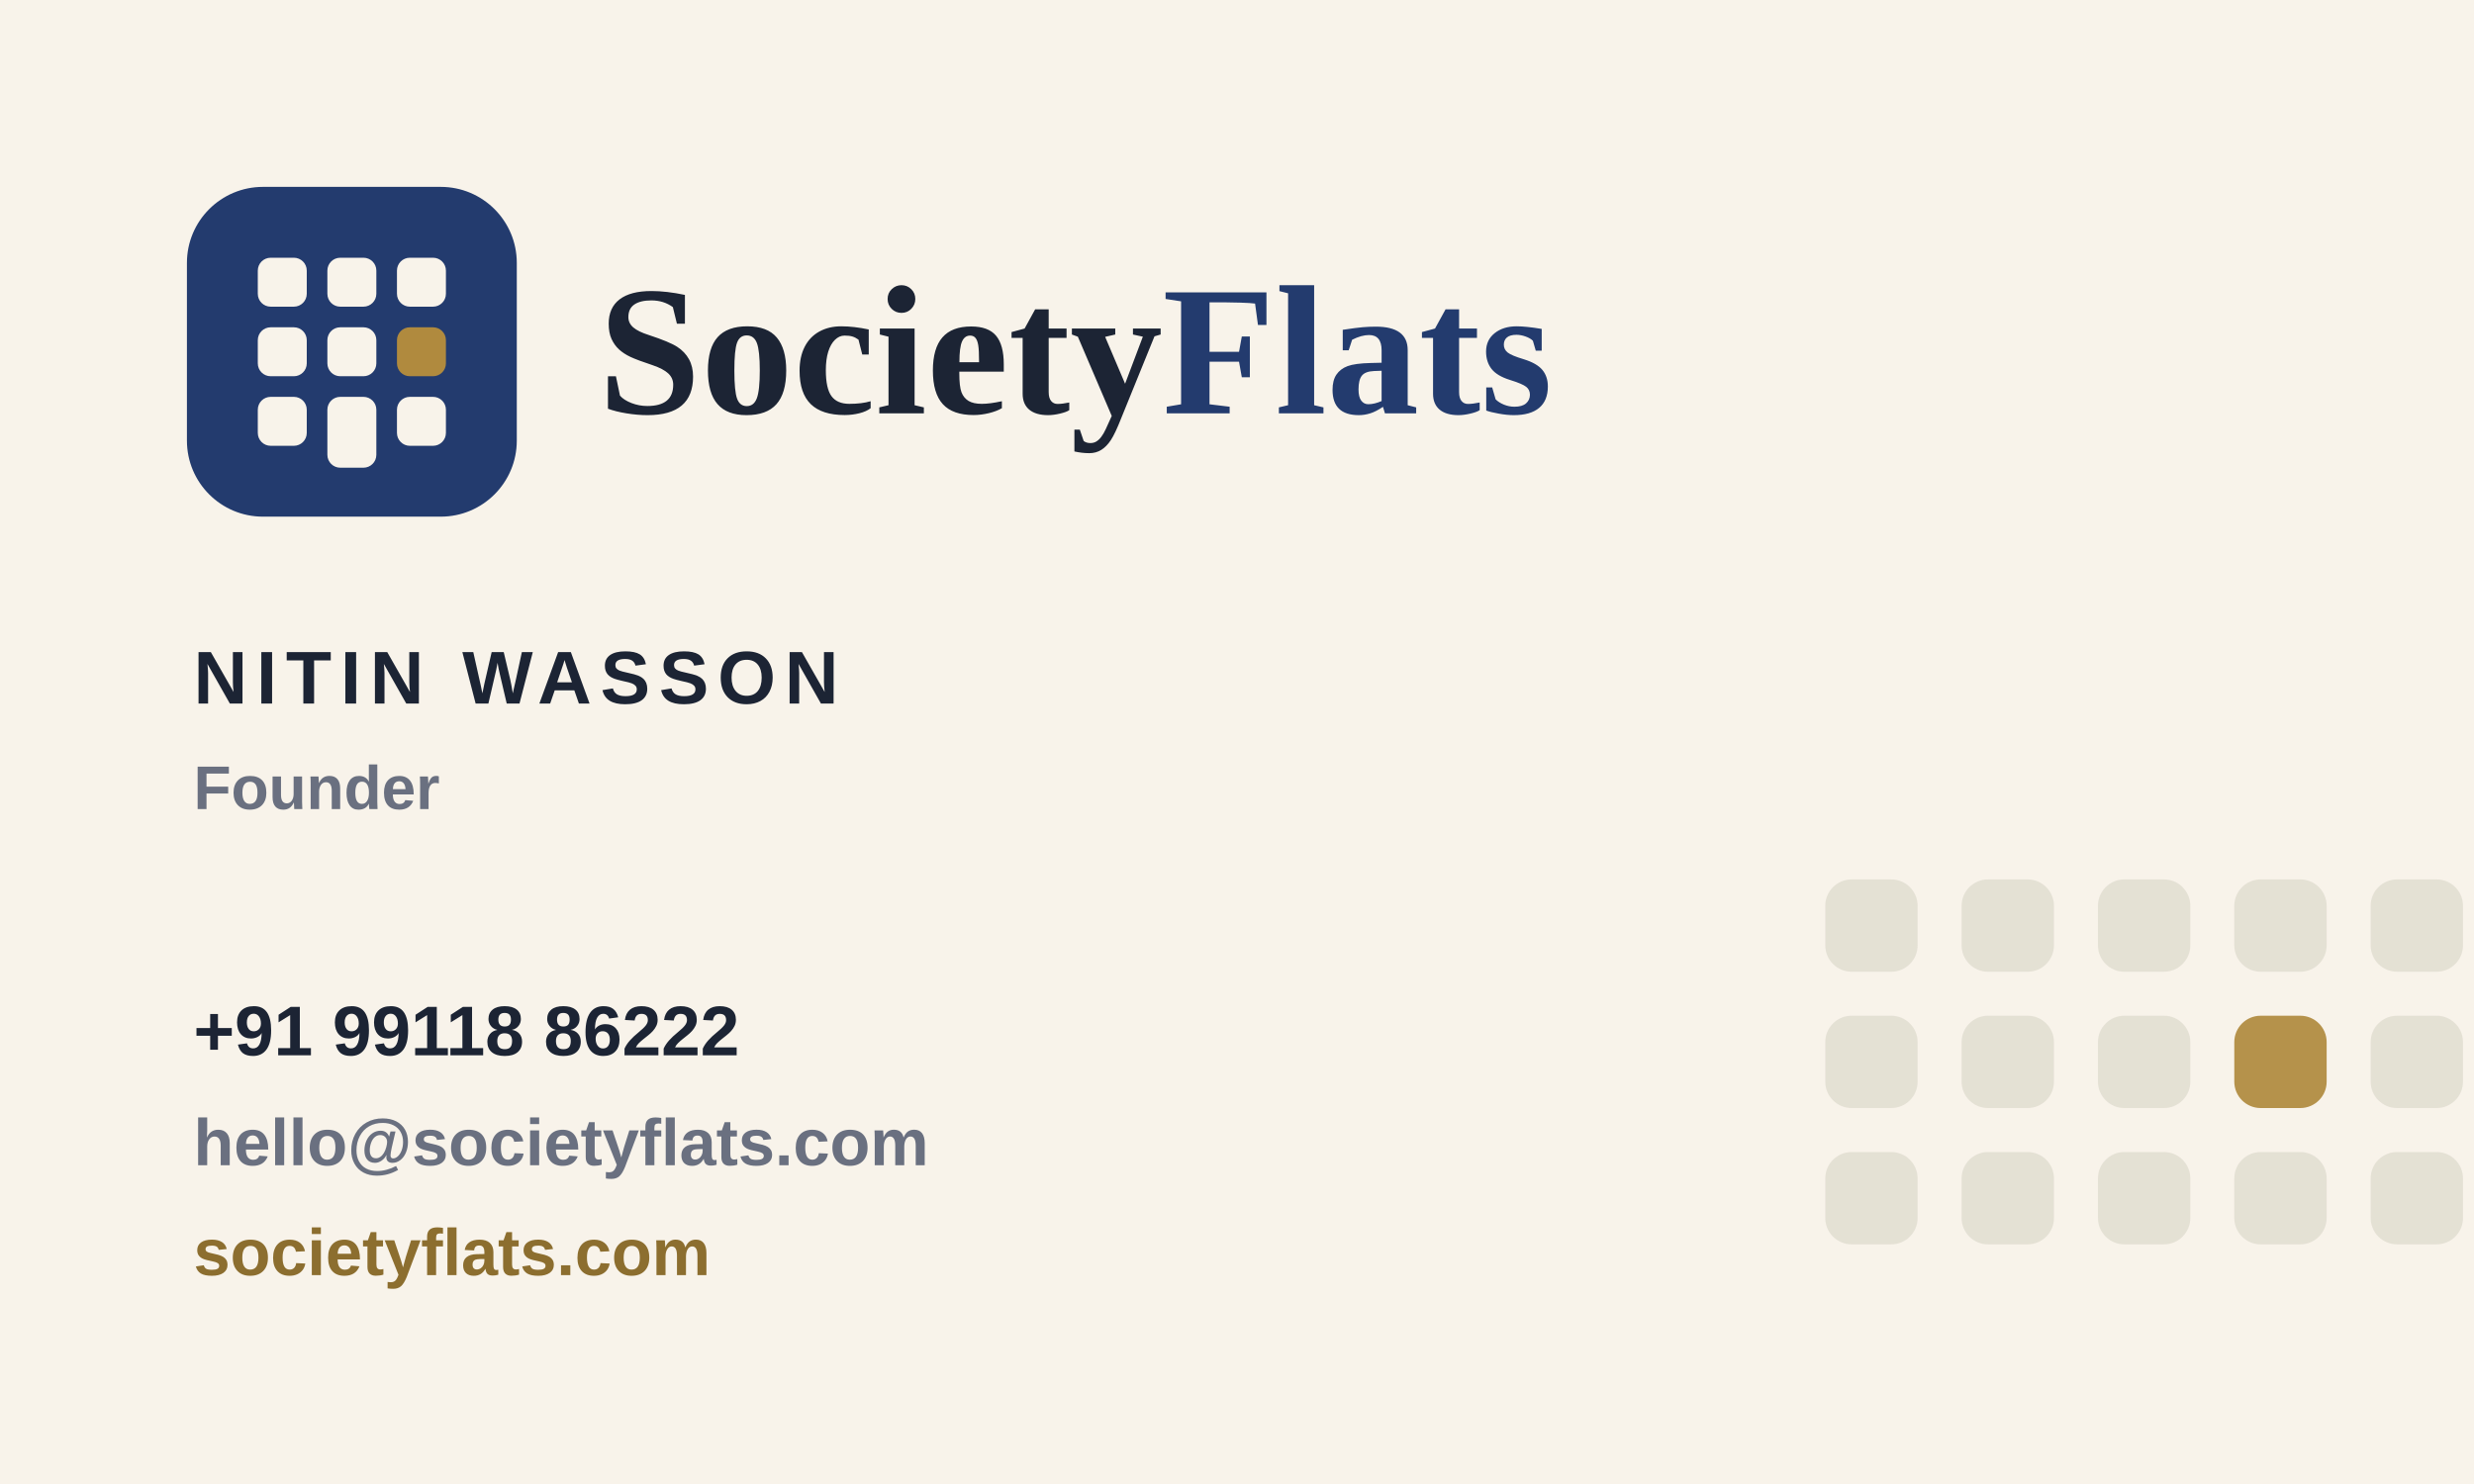
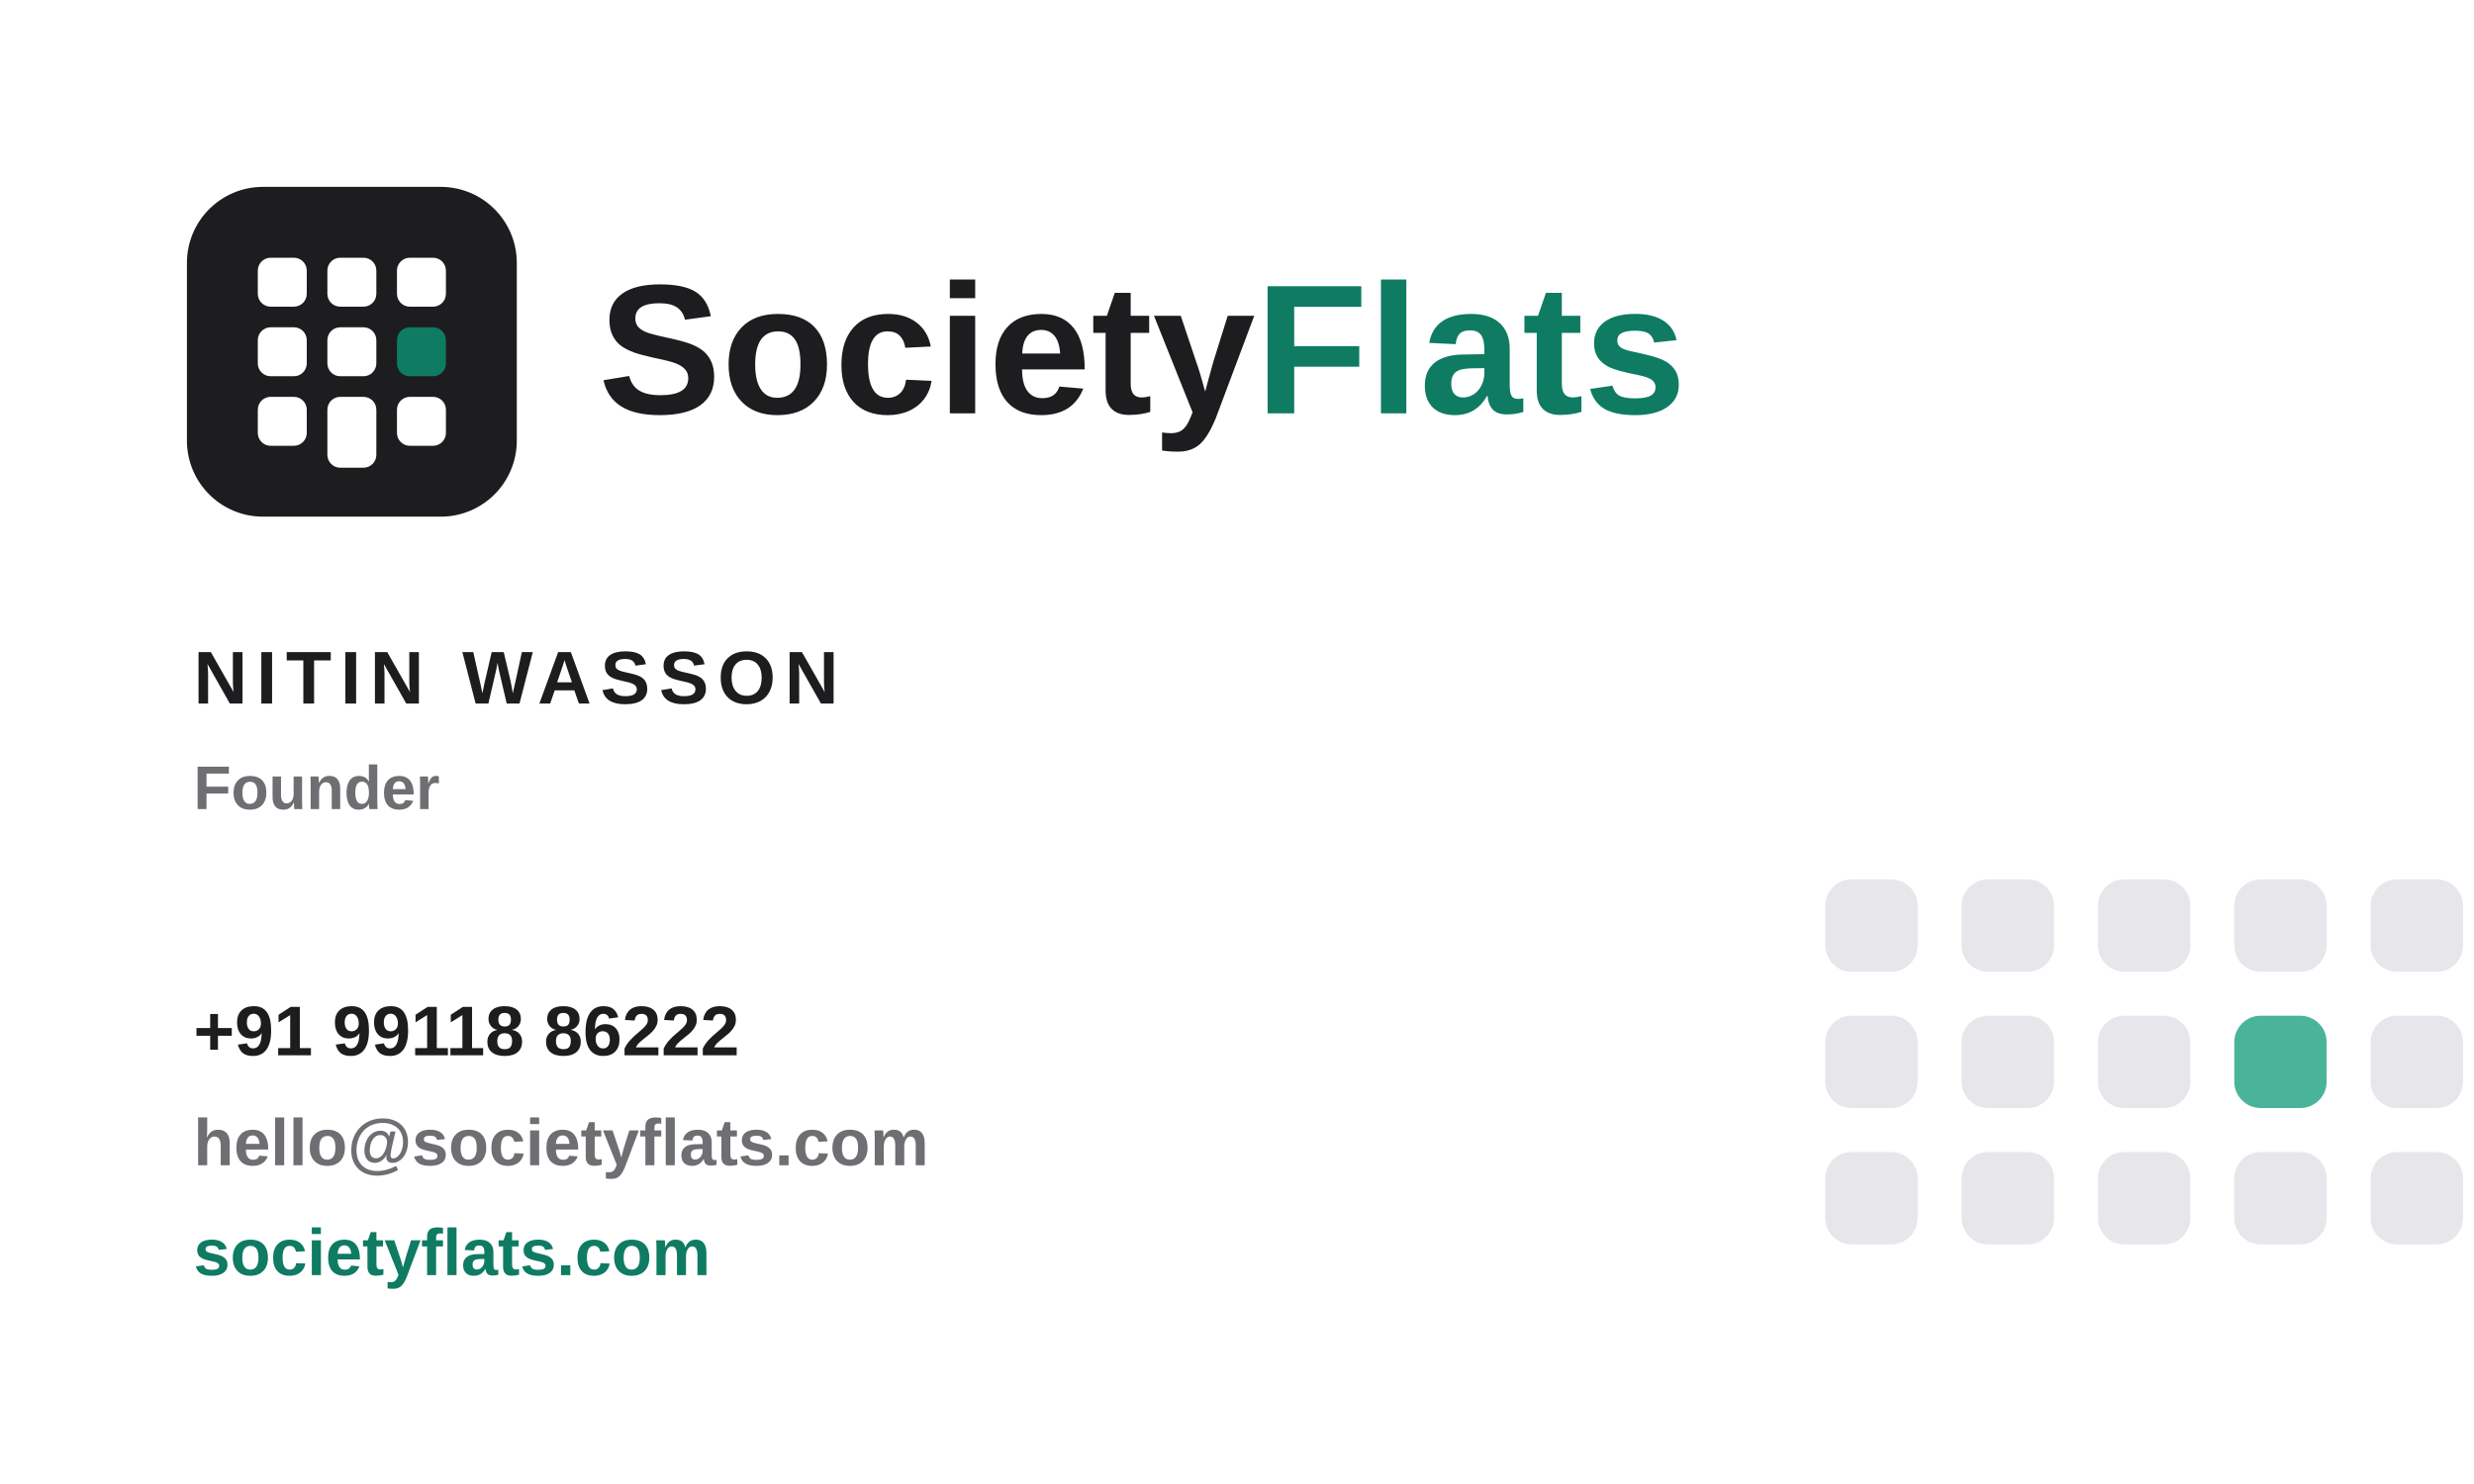
<svg xmlns="http://www.w3.org/2000/svg" width="1125" height="675" viewBox="0 0 1125 675" fill="none">
-   <rect width="1125" height="675" fill="#F8F3EA" />
+   <rect width="1125" height="675" fill="#FFFFFF" />
  <g transform="translate(85 85) scale(0.2929688)">
-     <rect width="512" height="512" rx="118" fill="#233B6E" />
-     <rect x="110" y="110" width="76" height="76" rx="20" fill="#F8F3EA" />
-     <rect x="218" y="110" width="76" height="76" rx="20" fill="#F8F3EA" />
-     <rect x="326" y="110" width="76" height="76" rx="20" fill="#F8F3EA" />
-     <rect x="110" y="218" width="76" height="76" rx="20" fill="#F8F3EA" />
-     <rect x="218" y="218" width="76" height="76" rx="20" fill="#F8F3EA" />
-     <rect x="326" y="218" width="76" height="76" rx="20" fill="#B08A3E" />
-     <rect x="110" y="326" width="76" height="76" rx="20" fill="#F8F3EA" />
-     <rect x="218" y="326" width="76" height="110" rx="20" fill="#F8F3EA" />
-     <rect x="326" y="326" width="76" height="76" rx="20" fill="#F8F3EA" />
+     <rect width="512" height="512" rx="118" fill="#1D1D1F" />
+     <rect x="110" y="110" width="76" height="76" rx="20" fill="#FFFFFF" />
+     <rect x="218" y="110" width="76" height="76" rx="20" fill="#FFFFFF" />
+     <rect x="326" y="110" width="76" height="76" rx="20" fill="#FFFFFF" />
+     <rect x="110" y="218" width="76" height="76" rx="20" fill="#FFFFFF" />
+     <rect x="218" y="218" width="76" height="76" rx="20" fill="#FFFFFF" />
+     <rect x="326" y="218" width="76" height="76" rx="20" fill="#0F7B63" />
+     <rect x="110" y="326" width="76" height="76" rx="20" fill="#FFFFFF" />
+     <rect x="218" y="326" width="76" height="110" rx="20" fill="#FFFFFF" />
+     <rect x="326" y="326" width="76" height="76" rx="20" fill="#FFFFFF" />
  </g>
-   <text x="272" y="188" font-family="Newsreader, Georgia, 'Times New Roman', serif" font-size="84" font-weight="600" fill="#1C2434">Society<tspan fill="#233B6E">Flats</tspan>
+   <text x="272" y="188" font-family="'Hanken Grotesk', 'Helvetica Neue', Arial, sans-serif" font-size="84" font-weight="600" fill="#1D1D1F">Society<tspan fill="#0F7B63">Flats</tspan>
  </text>
-   <text x="88" y="320" font-family="'Hanken Grotesk', 'Helvetica Neue', Arial, sans-serif" font-size="34" font-weight="800" fill="#1C2434" letter-spacing="4">NITIN WASSON</text>
-   <text x="88" y="368" font-family="'Hanken Grotesk', 'Helvetica Neue', Arial, sans-serif" font-size="28" font-weight="600" fill="#6A7080">Founder</text>
-   <text x="88" y="480" font-family="'Hanken Grotesk', 'Helvetica Neue', Arial, sans-serif" font-size="32" font-weight="700" fill="#1C2434">+91 99118 86222</text>
-   <text x="88" y="530" font-family="'Hanken Grotesk', 'Helvetica Neue', Arial, sans-serif" font-size="30" font-weight="600" fill="#6A7080">hello@societyflats.com</text>
-   <text x="88" y="580" font-family="'Hanken Grotesk', 'Helvetica Neue', Arial, sans-serif" font-size="30" font-weight="700" fill="#8C6E2F">societyflats.com</text>
+   <text x="88" y="320" font-family="'Hanken Grotesk', 'Helvetica Neue', Arial, sans-serif" font-size="34" font-weight="800" fill="#1D1D1F" letter-spacing="4">NITIN WASSON</text>
+   <text x="88" y="368" font-family="'Hanken Grotesk', 'Helvetica Neue', Arial, sans-serif" font-size="28" font-weight="600" fill="#6E6E73">Founder</text>
+   <text x="88" y="480" font-family="'Hanken Grotesk', 'Helvetica Neue', Arial, sans-serif" font-size="32" font-weight="700" fill="#1D1D1F">+91 99118 86222</text>
+   <text x="88" y="530" font-family="'Hanken Grotesk', 'Helvetica Neue', Arial, sans-serif" font-size="30" font-weight="600" fill="#6E6E73">hello@societyflats.com</text>
+   <text x="88" y="580" font-family="'Hanken Grotesk', 'Helvetica Neue', Arial, sans-serif" font-size="30" font-weight="700" fill="#0F7B63">societyflats.com</text>
  <g transform="translate(830 400) scale(1)" opacity="0.92">
-     <rect x="0" y="0" width="42" height="42" rx="12" fill="#E3DFD3" />
-     <rect x="62" y="0" width="42" height="42" rx="12" fill="#E3DFD3" />
-     <rect x="124" y="0" width="42" height="42" rx="12" fill="#E3DFD3" />
-     <rect x="186" y="0" width="42" height="42" rx="12" fill="#E3DFD3" />
-     <rect x="248" y="0" width="42" height="42" rx="12" fill="#E3DFD3" />
-     <rect x="0" y="62" width="42" height="42" rx="12" fill="#E3DFD3" />
-     <rect x="62" y="62" width="42" height="42" rx="12" fill="#E3DFD3" />
-     <rect x="124" y="62" width="42" height="42" rx="12" fill="#E3DFD3" />
-     <rect x="186" y="62" width="42" height="42" rx="12" fill="#B08A3E" />
-     <rect x="248" y="62" width="42" height="42" rx="12" fill="#E3DFD3" />
-     <rect x="0" y="124" width="42" height="42" rx="12" fill="#E3DFD3" />
-     <rect x="62" y="124" width="42" height="42" rx="12" fill="#E3DFD3" />
-     <rect x="124" y="124" width="42" height="42" rx="12" fill="#E3DFD3" />
-     <rect x="186" y="124" width="42" height="42" rx="12" fill="#E3DFD3" />
-     <rect x="248" y="124" width="42" height="42" rx="12" fill="#E3DFD3" />
+     <rect x="0" y="0" width="42" height="42" rx="12" fill="#E4E4E9" />
+     <rect x="62" y="0" width="42" height="42" rx="12" fill="#E4E4E9" />
+     <rect x="124" y="0" width="42" height="42" rx="12" fill="#E4E4E9" />
+     <rect x="186" y="0" width="42" height="42" rx="12" fill="#E4E4E9" />
+     <rect x="248" y="0" width="42" height="42" rx="12" fill="#E4E4E9" />
+     <rect x="0" y="62" width="42" height="42" rx="12" fill="#E4E4E9" />
+     <rect x="62" y="62" width="42" height="42" rx="12" fill="#E4E4E9" />
+     <rect x="124" y="62" width="42" height="42" rx="12" fill="#E4E4E9" />
+     <rect x="186" y="62" width="42" height="42" rx="12" fill="#3BAE93" />
+     <rect x="248" y="62" width="42" height="42" rx="12" fill="#E4E4E9" />
+     <rect x="0" y="124" width="42" height="42" rx="12" fill="#E4E4E9" />
+     <rect x="62" y="124" width="42" height="42" rx="12" fill="#E4E4E9" />
+     <rect x="124" y="124" width="42" height="42" rx="12" fill="#E4E4E9" />
+     <rect x="186" y="124" width="42" height="42" rx="12" fill="#E4E4E9" />
+     <rect x="248" y="124" width="42" height="42" rx="12" fill="#E4E4E9" />
  </g>
</svg>
